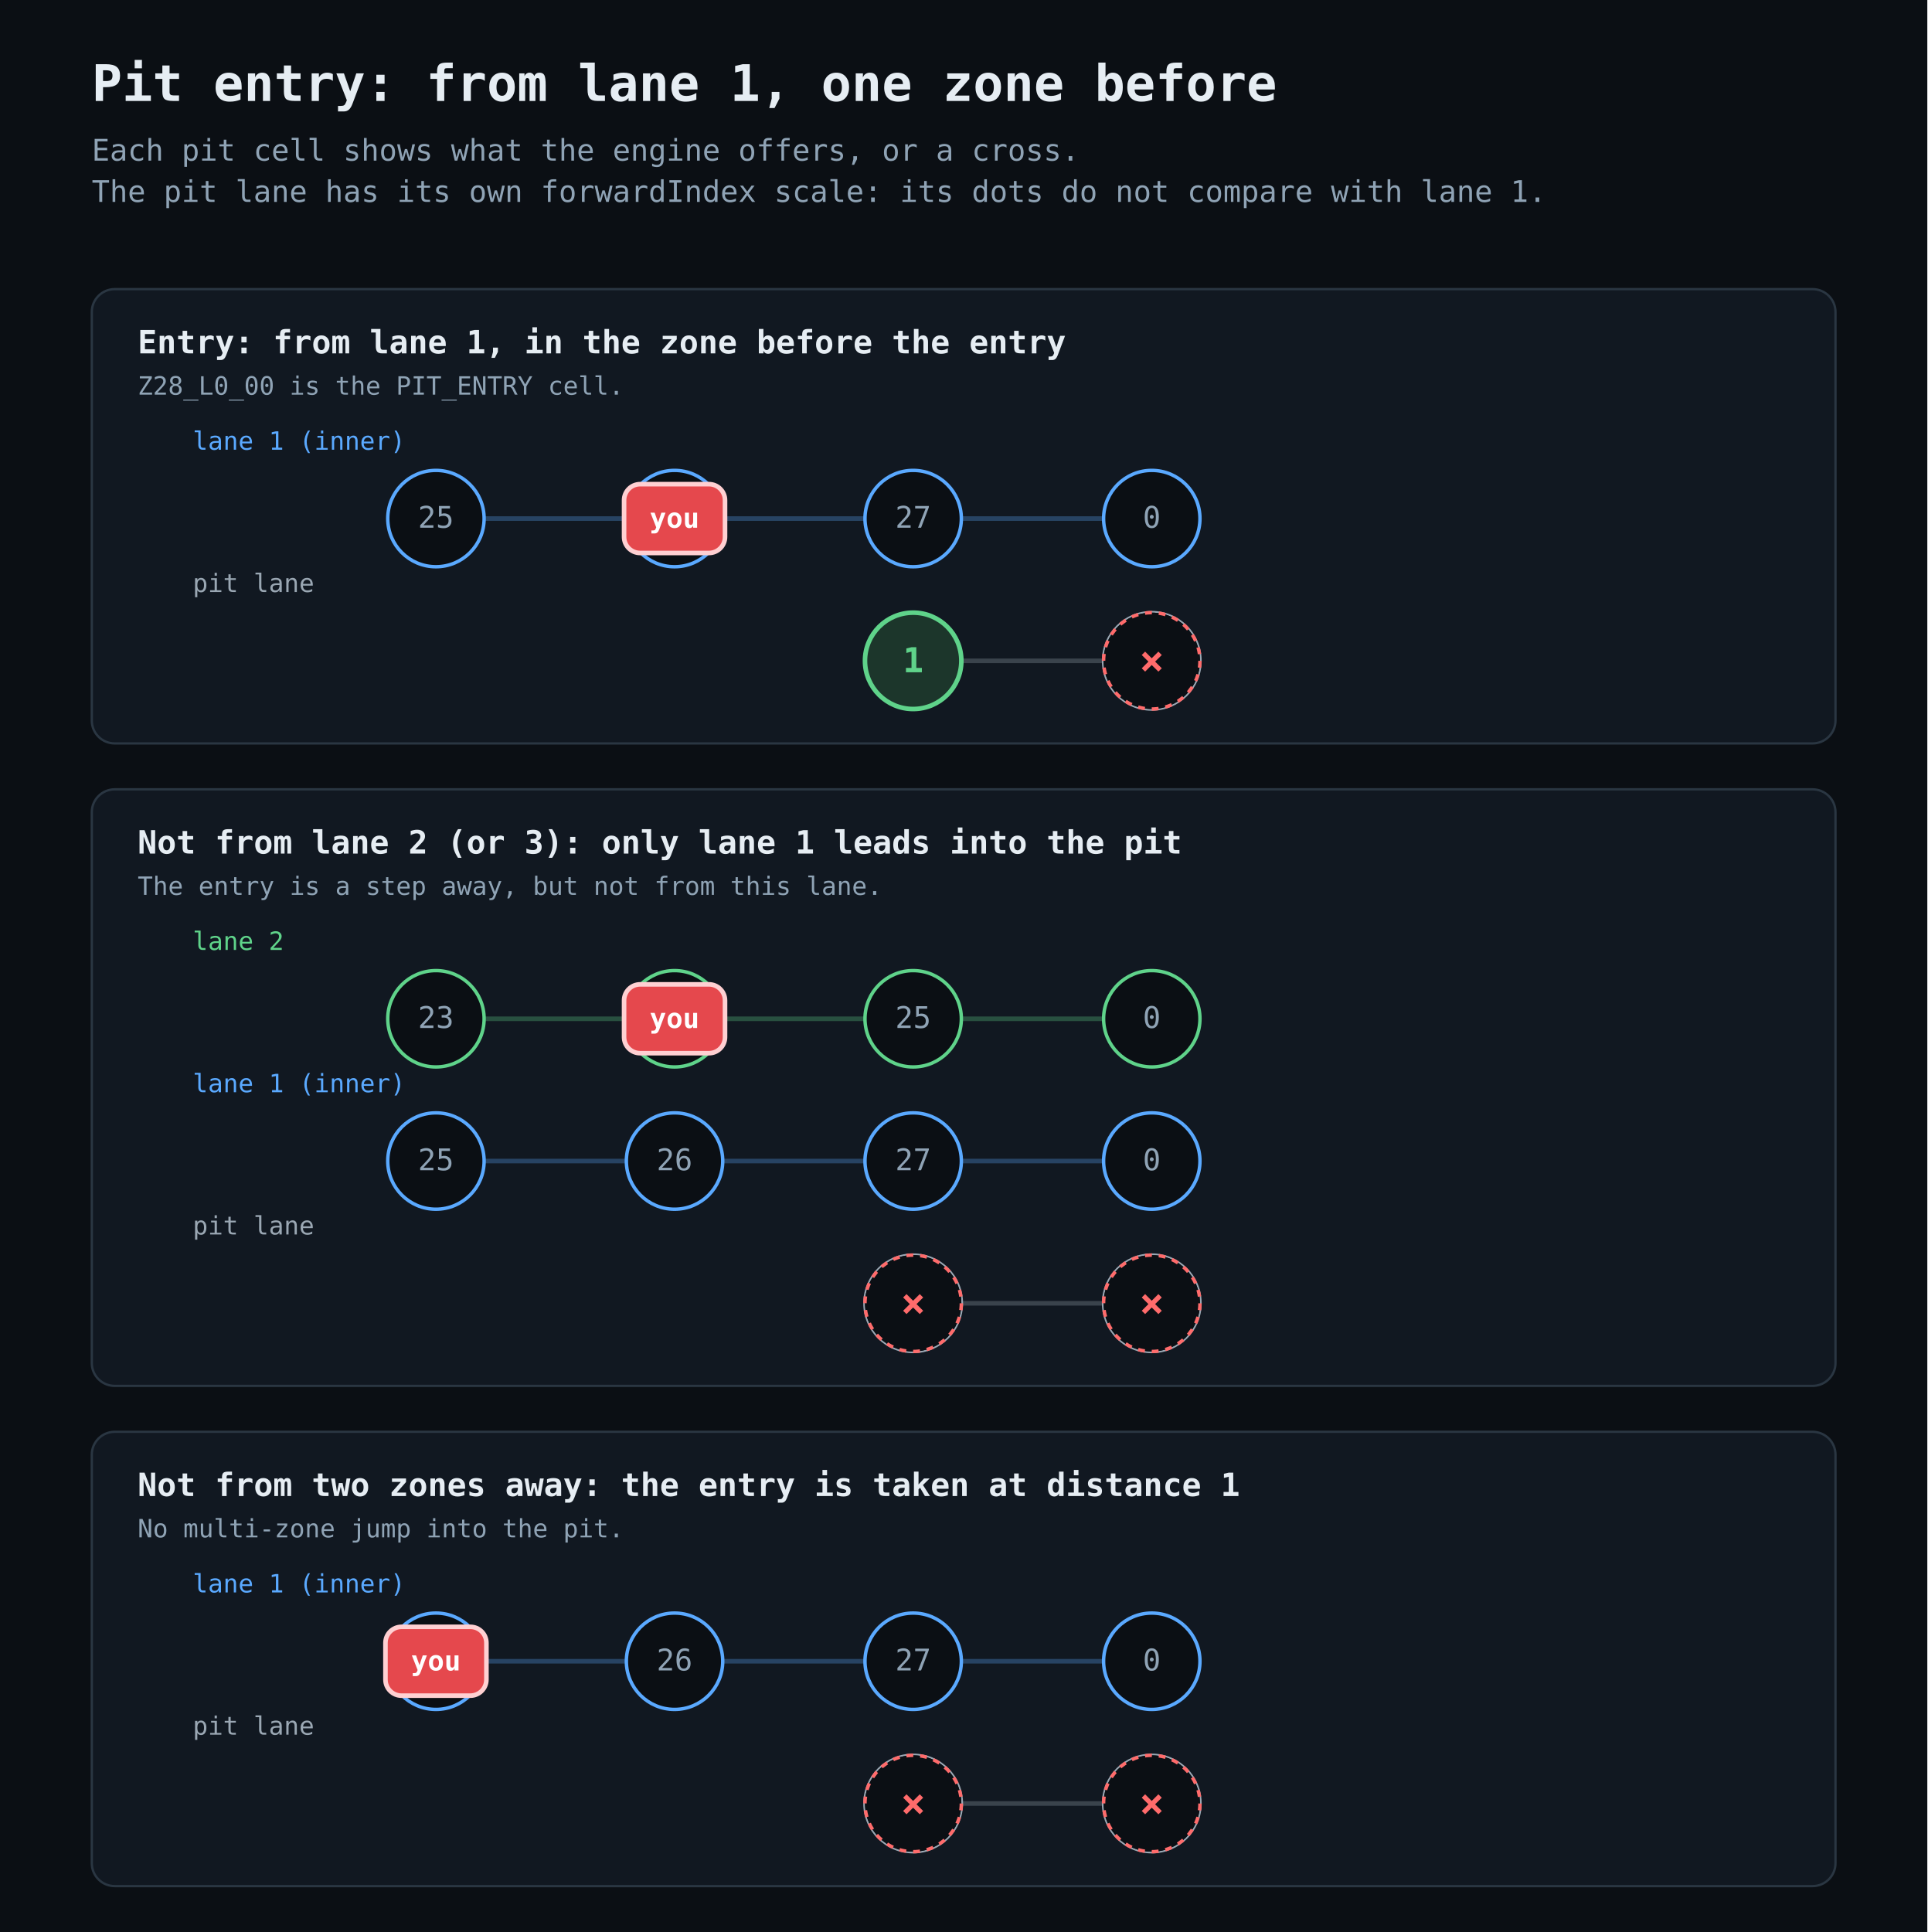
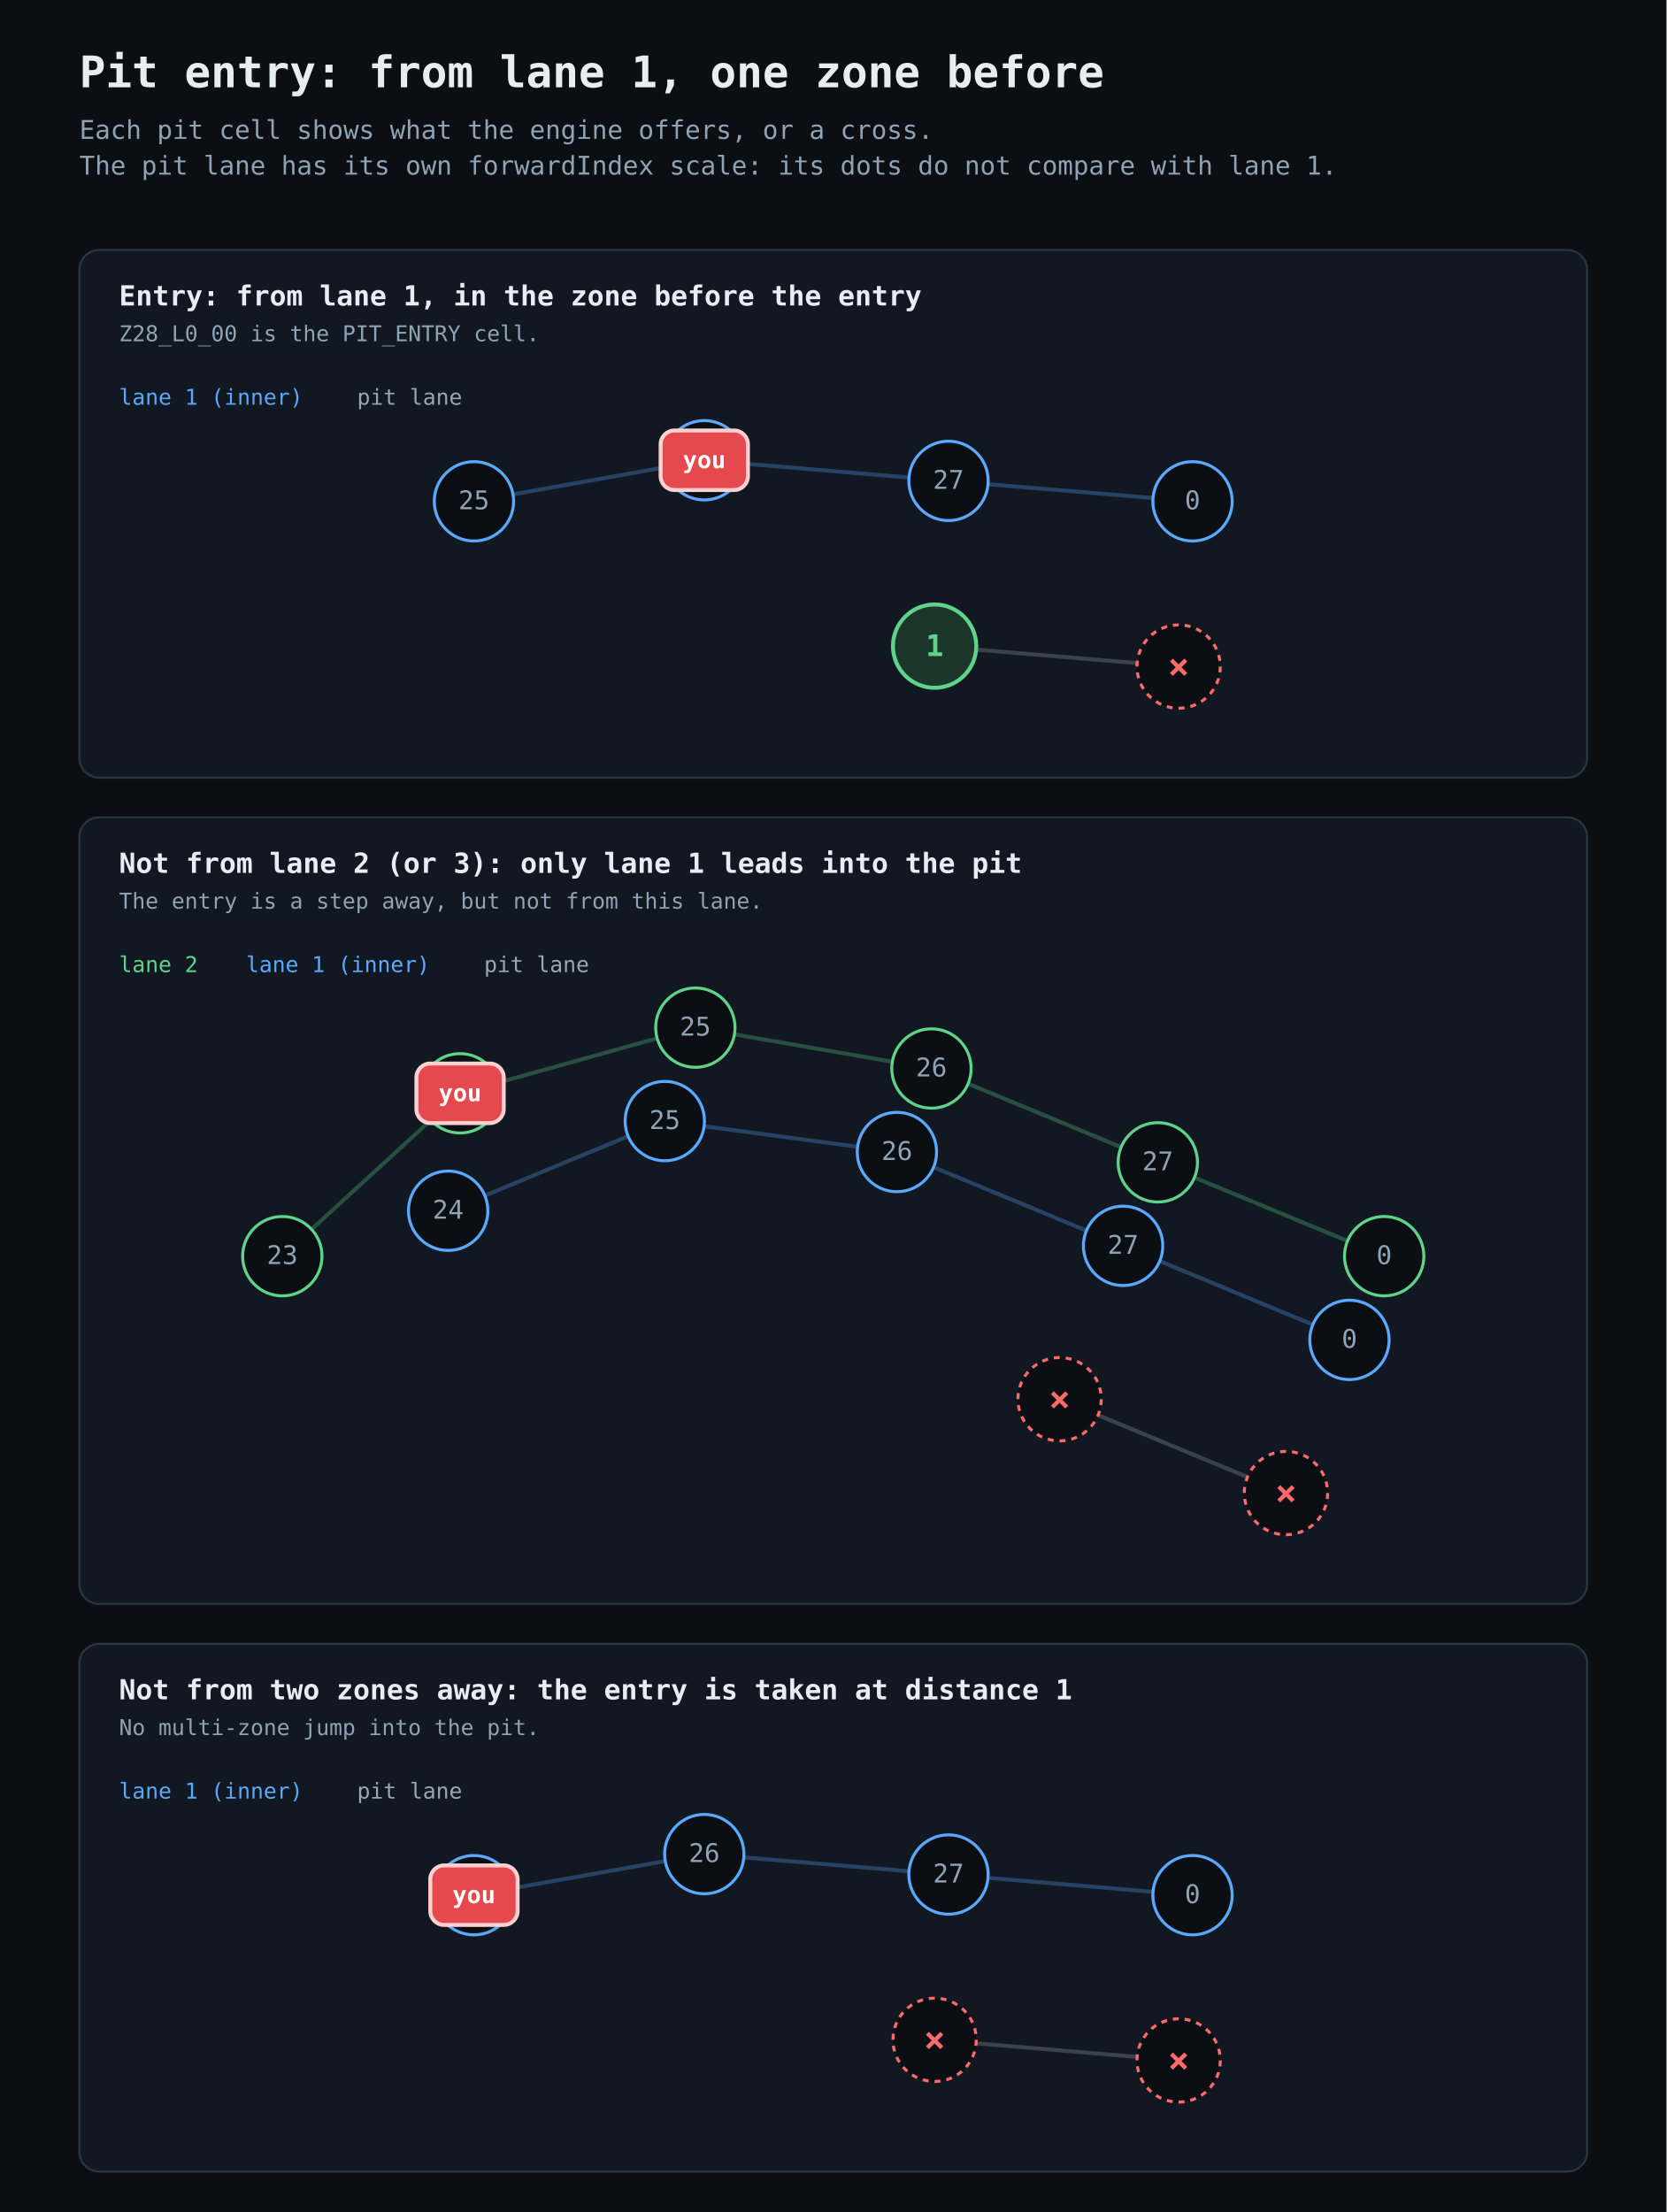
- <svg xmlns="http://www.w3.org/2000/svg" viewBox="0 0 840 842" width="840" height="842">
+ <svg xmlns="http://www.w3.org/2000/svg" viewBox="0 0 840 1115" width="840" height="1115">
  <defs>
    <pattern id="hatch" width="7" height="7" patternUnits="userSpaceOnUse" patternTransform="rotate(45)">
      <rect width="7" height="7" fill="#0b0f14" />
      <rect width="3" height="7" fill="#5aa9ff" opacity="0.5" />
    </pattern>
  </defs>
-   <rect x="0" y="0" width="840" height="842" fill="#0b0f14" />
+   <rect x="0" y="0" width="840" height="1115" fill="#0b0f14" />
  <text x="40" y="44" fill="#e6edf3" font-size="22" font-weight="700" text-anchor="start" font-family="ui-monospace, Menlo, Consolas, monospace">Pit entry: from lane 1, one zone before</text>
  <text x="40" y="70" fill="#8fa3b5" font-size="13" font-weight="400" text-anchor="start" font-family="ui-monospace, Menlo, Consolas, monospace">Each pit cell shows what the engine offers, or a cross.</text>
  <text x="40" y="88" fill="#8fa3b5" font-size="13" font-weight="400" text-anchor="start" font-family="ui-monospace, Menlo, Consolas, monospace">The pit lane has its own forwardIndex scale: its dots do not compare with lane 1.</text>
-   <rect x="40" y="126" width="760" height="198" rx="10" fill="#111821" stroke="#2a3642" />
+   <rect x="40" y="126" width="760" height="266" rx="10" fill="#111821" stroke="#2a3642" />
  <text x="60" y="154" fill="#e6edf3" font-size="14" font-weight="700" text-anchor="start" font-family="ui-monospace, Menlo, Consolas, monospace">Entry: from lane 1, in the zone before the entry</text>
  <text x="60" y="172" fill="#8fa3b5" font-size="11" font-weight="400" text-anchor="start" font-family="ui-monospace, Menlo, Consolas, monospace">Z28_L0_00 is the PIT_ENTRY cell.</text>
-   <polyline points="398.0,288.0 502.0,288.0" fill="none" stroke="#9aa7b3" stroke-width="2" opacity="0.3" />
-   <polyline points="190.0,226.0 294.0,226.0 398.0,226.0 502.0,226.0" fill="none" stroke="#5aa9ff" stroke-width="2" opacity="0.3" />
-   <circle cx="190" cy="226" r="21" fill="#0b0f14" stroke="#5aa9ff" stroke-width="1.5" />
-   <text x="190" y="230" fill="#8fa3b5" font-size="13" font-weight="400" text-anchor="middle" font-family="ui-monospace, Menlo, Consolas, monospace">25</text>
-   <circle cx="294" cy="226" r="21" fill="#0b0f14" stroke="#5aa9ff" stroke-width="1.5" />
-   <text x="294" y="230" fill="#8fa3b5" font-size="13" font-weight="400" text-anchor="middle" font-family="ui-monospace, Menlo, Consolas, monospace">26</text>
-   <circle cx="398" cy="288" r="21" fill="#0b0f14" stroke="#9aa7b3" stroke-width="1.5" />
-   <text x="398" y="292" fill="#8fa3b5" font-size="13" font-weight="400" text-anchor="middle" font-family="ui-monospace, Menlo, Consolas, monospace">0</text>
-   <circle cx="398" cy="226" r="21" fill="#0b0f14" stroke="#5aa9ff" stroke-width="1.5" />
-   <text x="398" y="230" fill="#8fa3b5" font-size="13" font-weight="400" text-anchor="middle" font-family="ui-monospace, Menlo, Consolas, monospace">27</text>
-   <circle cx="502" cy="288" r="21" fill="#0b0f14" stroke="#9aa7b3" stroke-width="1.5" />
-   <text x="502" y="292" fill="#8fa3b5" font-size="13" font-weight="400" text-anchor="middle" font-family="ui-monospace, Menlo, Consolas, monospace">5</text>
-   <circle cx="502" cy="226" r="21" fill="#0b0f14" stroke="#5aa9ff" stroke-width="1.5" />
-   <text x="502" y="230" fill="#8fa3b5" font-size="13" font-weight="400" text-anchor="middle" font-family="ui-monospace, Menlo, Consolas, monospace">0</text>
-   <text x="84" y="258" fill="#9aa7b3" font-size="11" font-weight="400" text-anchor="start" font-family="ui-monospace, Menlo, Consolas, monospace">pit lane</text>
-   <text x="84" y="196" fill="#5aa9ff" font-size="11" font-weight="400" text-anchor="start" font-family="ui-monospace, Menlo, Consolas, monospace">lane 1 (inner)</text>
-   <circle cx="398" cy="288" r="21" fill="#0b0f14" />
-   <circle cx="398" cy="288" r="21" fill="#5fd38a" fill-opacity="0.2" stroke="#5fd38a" stroke-width="2" />
-   <text x="398" y="293" fill="#5fd38a" font-size="15" font-weight="700" text-anchor="middle" font-family="ui-monospace, Menlo, Consolas, monospace">1</text>
-   <circle cx="502" cy="288" r="21" fill="#0b0f14" />
-   <circle cx="502" cy="288" r="21" fill="#0b0f14" stroke="#ff6b6b" stroke-width="1.5" stroke-dasharray="3 3" />
-   <text x="502" y="294" fill="#ff6b6b" font-size="18" font-weight="700" text-anchor="middle" font-family="ui-monospace, Menlo, Consolas, monospace">×</text>
-   <rect x="272" y="211" width="44" height="30" rx="7" fill="#e5484d" stroke="#ffd0d2" stroke-width="2" />
-   <text x="294" y="230" fill="#fff" font-size="12" font-weight="700" text-anchor="middle" font-family="ui-monospace, Menlo, Consolas, monospace">you</text>
-   <rect x="40" y="344" width="760" height="260" rx="10" fill="#111821" stroke="#2a3642" />
-   <text x="60" y="372" fill="#e6edf3" font-size="14" font-weight="700" text-anchor="start" font-family="ui-monospace, Menlo, Consolas, monospace">Not from lane 2 (or 3): only lane 1 leads into the pit</text>
-   <text x="60" y="390" fill="#8fa3b5" font-size="11" font-weight="400" text-anchor="start" font-family="ui-monospace, Menlo, Consolas, monospace">The entry is a step away, but not from this lane.</text>
-   <polyline points="398.0,568.0 502.0,568.0" fill="none" stroke="#9aa7b3" stroke-width="2" opacity="0.3" />
-   <polyline points="190.0,506.0 294.0,506.0 398.0,506.0 502.0,506.0" fill="none" stroke="#5aa9ff" stroke-width="2" opacity="0.3" />
-   <polyline points="190.0,444.0 294.0,444.0 398.0,444.0 502.0,444.0" fill="none" stroke="#5fd38a" stroke-width="2" opacity="0.3" />
-   <circle cx="190" cy="506" r="21" fill="#0b0f14" stroke="#5aa9ff" stroke-width="1.5" />
-   <text x="190" y="510" fill="#8fa3b5" font-size="13" font-weight="400" text-anchor="middle" font-family="ui-monospace, Menlo, Consolas, monospace">25</text>
-   <circle cx="190" cy="444" r="21" fill="#0b0f14" stroke="#5fd38a" stroke-width="1.5" />
-   <text x="190" y="448" fill="#8fa3b5" font-size="13" font-weight="400" text-anchor="middle" font-family="ui-monospace, Menlo, Consolas, monospace">23</text>
-   <circle cx="294" cy="506" r="21" fill="#0b0f14" stroke="#5aa9ff" stroke-width="1.5" />
-   <text x="294" y="510" fill="#8fa3b5" font-size="13" font-weight="400" text-anchor="middle" font-family="ui-monospace, Menlo, Consolas, monospace">26</text>
-   <circle cx="294" cy="444" r="21" fill="#0b0f14" stroke="#5fd38a" stroke-width="1.5" />
-   <text x="294" y="448" fill="#8fa3b5" font-size="13" font-weight="400" text-anchor="middle" font-family="ui-monospace, Menlo, Consolas, monospace">24</text>
-   <circle cx="398" cy="568" r="21" fill="#0b0f14" stroke="#9aa7b3" stroke-width="1.5" />
-   <text x="398" y="572" fill="#8fa3b5" font-size="13" font-weight="400" text-anchor="middle" font-family="ui-monospace, Menlo, Consolas, monospace">0</text>
-   <circle cx="398" cy="506" r="21" fill="#0b0f14" stroke="#5aa9ff" stroke-width="1.5" />
-   <text x="398" y="510" fill="#8fa3b5" font-size="13" font-weight="400" text-anchor="middle" font-family="ui-monospace, Menlo, Consolas, monospace">27</text>
-   <circle cx="398" cy="444" r="21" fill="#0b0f14" stroke="#5fd38a" stroke-width="1.5" />
-   <text x="398" y="448" fill="#8fa3b5" font-size="13" font-weight="400" text-anchor="middle" font-family="ui-monospace, Menlo, Consolas, monospace">25</text>
-   <circle cx="502" cy="568" r="21" fill="#0b0f14" stroke="#9aa7b3" stroke-width="1.5" />
-   <text x="502" y="572" fill="#8fa3b5" font-size="13" font-weight="400" text-anchor="middle" font-family="ui-monospace, Menlo, Consolas, monospace">5</text>
-   <circle cx="502" cy="506" r="21" fill="#0b0f14" stroke="#5aa9ff" stroke-width="1.5" />
-   <text x="502" y="510" fill="#8fa3b5" font-size="13" font-weight="400" text-anchor="middle" font-family="ui-monospace, Menlo, Consolas, monospace">0</text>
-   <circle cx="502" cy="444" r="21" fill="#0b0f14" stroke="#5fd38a" stroke-width="1.5" />
-   <text x="502" y="448" fill="#8fa3b5" font-size="13" font-weight="400" text-anchor="middle" font-family="ui-monospace, Menlo, Consolas, monospace">0</text>
-   <text x="84" y="538" fill="#9aa7b3" font-size="11" font-weight="400" text-anchor="start" font-family="ui-monospace, Menlo, Consolas, monospace">pit lane</text>
-   <text x="84" y="476" fill="#5aa9ff" font-size="11" font-weight="400" text-anchor="start" font-family="ui-monospace, Menlo, Consolas, monospace">lane 1 (inner)</text>
-   <text x="84" y="414" fill="#5fd38a" font-size="11" font-weight="400" text-anchor="start" font-family="ui-monospace, Menlo, Consolas, monospace">lane 2</text>
-   <circle cx="398" cy="568" r="21" fill="#0b0f14" />
-   <circle cx="398" cy="568" r="21" fill="#0b0f14" stroke="#ff6b6b" stroke-width="1.5" stroke-dasharray="3 3" />
-   <text x="398" y="574" fill="#ff6b6b" font-size="18" font-weight="700" text-anchor="middle" font-family="ui-monospace, Menlo, Consolas, monospace">×</text>
-   <circle cx="502" cy="568" r="21" fill="#0b0f14" />
-   <circle cx="502" cy="568" r="21" fill="#0b0f14" stroke="#ff6b6b" stroke-width="1.5" stroke-dasharray="3 3" />
-   <text x="502" y="574" fill="#ff6b6b" font-size="18" font-weight="700" text-anchor="middle" font-family="ui-monospace, Menlo, Consolas, monospace">×</text>
-   <rect x="272" y="429" width="44" height="30" rx="7" fill="#e5484d" stroke="#ffd0d2" stroke-width="2" />
-   <text x="294" y="448" fill="#fff" font-size="12" font-weight="700" text-anchor="middle" font-family="ui-monospace, Menlo, Consolas, monospace">you</text>
-   <rect x="40" y="624" width="760" height="198" rx="10" fill="#111821" stroke="#2a3642" />
-   <text x="60" y="652" fill="#e6edf3" font-size="14" font-weight="700" text-anchor="start" font-family="ui-monospace, Menlo, Consolas, monospace">Not from two zones away: the entry is taken at distance 1</text>
-   <text x="60" y="670" fill="#8fa3b5" font-size="11" font-weight="400" text-anchor="start" font-family="ui-monospace, Menlo, Consolas, monospace">No multi-zone jump into the pit.</text>
-   <polyline points="398.0,786.0 502.0,786.0" fill="none" stroke="#9aa7b3" stroke-width="2" opacity="0.3" />
-   <polyline points="190.0,724.0 294.0,724.0 398.0,724.0 502.0,724.0" fill="none" stroke="#5aa9ff" stroke-width="2" opacity="0.3" />
-   <circle cx="190" cy="724" r="21" fill="#0b0f14" stroke="#5aa9ff" stroke-width="1.5" />
-   <text x="190" y="728" fill="#8fa3b5" font-size="13" font-weight="400" text-anchor="middle" font-family="ui-monospace, Menlo, Consolas, monospace">25</text>
-   <circle cx="294" cy="724" r="21" fill="#0b0f14" stroke="#5aa9ff" stroke-width="1.5" />
-   <text x="294" y="728" fill="#8fa3b5" font-size="13" font-weight="400" text-anchor="middle" font-family="ui-monospace, Menlo, Consolas, monospace">26</text>
-   <circle cx="398" cy="786" r="21" fill="#0b0f14" stroke="#9aa7b3" stroke-width="1.5" />
-   <text x="398" y="790" fill="#8fa3b5" font-size="13" font-weight="400" text-anchor="middle" font-family="ui-monospace, Menlo, Consolas, monospace">0</text>
-   <circle cx="398" cy="724" r="21" fill="#0b0f14" stroke="#5aa9ff" stroke-width="1.5" />
-   <text x="398" y="728" fill="#8fa3b5" font-size="13" font-weight="400" text-anchor="middle" font-family="ui-monospace, Menlo, Consolas, monospace">27</text>
-   <circle cx="502" cy="786" r="21" fill="#0b0f14" stroke="#9aa7b3" stroke-width="1.5" />
-   <text x="502" y="790" fill="#8fa3b5" font-size="13" font-weight="400" text-anchor="middle" font-family="ui-monospace, Menlo, Consolas, monospace">5</text>
-   <circle cx="502" cy="724" r="21" fill="#0b0f14" stroke="#5aa9ff" stroke-width="1.5" />
-   <text x="502" y="728" fill="#8fa3b5" font-size="13" font-weight="400" text-anchor="middle" font-family="ui-monospace, Menlo, Consolas, monospace">0</text>
-   <text x="84" y="756" fill="#9aa7b3" font-size="11" font-weight="400" text-anchor="start" font-family="ui-monospace, Menlo, Consolas, monospace">pit lane</text>
-   <text x="84" y="694" fill="#5aa9ff" font-size="11" font-weight="400" text-anchor="start" font-family="ui-monospace, Menlo, Consolas, monospace">lane 1 (inner)</text>
-   <circle cx="398" cy="786" r="21" fill="#0b0f14" />
-   <circle cx="398" cy="786" r="21" fill="#0b0f14" stroke="#ff6b6b" stroke-width="1.5" stroke-dasharray="3 3" />
-   <text x="398" y="792" fill="#ff6b6b" font-size="18" font-weight="700" text-anchor="middle" font-family="ui-monospace, Menlo, Consolas, monospace">×</text>
-   <circle cx="502" cy="786" r="21" fill="#0b0f14" />
-   <circle cx="502" cy="786" r="21" fill="#0b0f14" stroke="#ff6b6b" stroke-width="1.5" stroke-dasharray="3 3" />
-   <text x="502" y="792" fill="#ff6b6b" font-size="18" font-weight="700" text-anchor="middle" font-family="ui-monospace, Menlo, Consolas, monospace">×</text>
-   <rect x="168" y="709" width="44" height="30" rx="7" fill="#e5484d" stroke="#ffd0d2" stroke-width="2" />
-   <text x="190" y="728" fill="#fff" font-size="12" font-weight="700" text-anchor="middle" font-family="ui-monospace, Menlo, Consolas, monospace">you</text>
+   <polyline points="471.1,325.7 594.1,336.0" fill="none" stroke="#9aa7b3" stroke-width="2" opacity="0.3" />
+   <polyline points="238.9,252.7 355.0,232.0 478.1,242.4 601.1,252.7" fill="none" stroke="#5aa9ff" stroke-width="2" opacity="0.3" />
+   <circle cx="471.1" cy="325.7" r="20" fill="#0b0f14" stroke="#9aa7b3" stroke-width="1.5" />
+   <text x="471.1" y="329.7" fill="#8fa3b5" font-size="13" font-weight="400" text-anchor="middle" font-family="ui-monospace, Menlo, Consolas, monospace">0</text>
+   <circle cx="594.1" cy="336" r="20" fill="#0b0f14" stroke="#9aa7b3" stroke-width="1.5" />
+   <text x="594.1" y="340" fill="#8fa3b5" font-size="13" font-weight="400" text-anchor="middle" font-family="ui-monospace, Menlo, Consolas, monospace">5</text>
+   <circle cx="238.9" cy="252.7" r="20" fill="#0b0f14" stroke="#5aa9ff" stroke-width="1.5" />
+   <text x="238.9" y="256.7" fill="#8fa3b5" font-size="13" font-weight="400" text-anchor="middle" font-family="ui-monospace, Menlo, Consolas, monospace">25</text>
+   <circle cx="355" cy="232" r="20" fill="#0b0f14" stroke="#5aa9ff" stroke-width="1.5" />
+   <text x="355" y="236" fill="#8fa3b5" font-size="13" font-weight="400" text-anchor="middle" font-family="ui-monospace, Menlo, Consolas, monospace">26</text>
+   <circle cx="478.1" cy="242.4" r="20" fill="#0b0f14" stroke="#5aa9ff" stroke-width="1.5" />
+   <text x="478.1" y="246.4" fill="#8fa3b5" font-size="13" font-weight="400" text-anchor="middle" font-family="ui-monospace, Menlo, Consolas, monospace">27</text>
+   <circle cx="601.1" cy="252.7" r="20" fill="#0b0f14" stroke="#5aa9ff" stroke-width="1.5" />
+   <text x="601.1" y="256.7" fill="#8fa3b5" font-size="13" font-weight="400" text-anchor="middle" font-family="ui-monospace, Menlo, Consolas, monospace">0</text>
+   <text x="60" y="204" fill="#5aa9ff" font-size="11" font-weight="400" text-anchor="start" font-family="ui-monospace, Menlo, Consolas, monospace">lane 1 (inner)</text>
+   <text x="180" y="204" fill="#9aa7b3" font-size="11" font-weight="400" text-anchor="start" font-family="ui-monospace, Menlo, Consolas, monospace">pit lane</text>
+   <circle cx="471.1" cy="325.7" r="21" fill="#0b0f14" />
+   <circle cx="471.1" cy="325.7" r="21" fill="#5fd38a" fill-opacity="0.2" stroke="#5fd38a" stroke-width="2" />
+   <text x="471.1" y="330.7" fill="#5fd38a" font-size="15" font-weight="700" text-anchor="middle" font-family="ui-monospace, Menlo, Consolas, monospace">1</text>
+   <circle cx="594.1" cy="336" r="21" fill="#0b0f14" />
+   <circle cx="594.1" cy="336" r="21" fill="#0b0f14" stroke="#ff6b6b" stroke-width="1.5" stroke-dasharray="3 3" />
+   <text x="594.1" y="342" fill="#ff6b6b" font-size="18" font-weight="700" text-anchor="middle" font-family="ui-monospace, Menlo, Consolas, monospace">×</text>
+   <rect x="333" y="217" width="44" height="30" rx="7" fill="#e5484d" stroke="#ffd0d2" stroke-width="2" />
+   <text x="355" y="236" fill="#fff" font-size="12" font-weight="700" text-anchor="middle" font-family="ui-monospace, Menlo, Consolas, monospace">you</text>
+   <rect x="40" y="412" width="760" height="396.5" rx="10" fill="#111821" stroke="#2a3642" />
+   <text x="60" y="440" fill="#e6edf3" font-size="14" font-weight="700" text-anchor="start" font-family="ui-monospace, Menlo, Consolas, monospace">Not from lane 2 (or 3): only lane 1 leads into the pit</text>
+   <text x="60" y="458" fill="#8fa3b5" font-size="11" font-weight="400" text-anchor="start" font-family="ui-monospace, Menlo, Consolas, monospace">The entry is a step away, but not from this lane.</text>
+   <polyline points="534.1,705.3 648.2,752.6" fill="none" stroke="#9aa7b3" stroke-width="2" opacity="0.3" />
+   <polyline points="225.9,610.3 335.1,565.1 452.1,580.7 566.1,628.0 680.2,675.4" fill="none" stroke="#5aa9ff" stroke-width="2" opacity="0.3" />
+   <polyline points="142.3,633.2 231.9,551.1 350.5,518.0 469.5,538.6 583.6,585.9 697.7,633.2" fill="none" stroke="#5fd38a" stroke-width="2" opacity="0.3" />
+   <circle cx="534.1" cy="705.3" r="20" fill="#0b0f14" stroke="#9aa7b3" stroke-width="1.5" />
+   <text x="534.1" y="709.3" fill="#8fa3b5" font-size="13" font-weight="400" text-anchor="middle" font-family="ui-monospace, Menlo, Consolas, monospace">0</text>
+   <circle cx="648.2" cy="752.6" r="20" fill="#0b0f14" stroke="#9aa7b3" stroke-width="1.5" />
+   <text x="648.2" y="756.6" fill="#8fa3b5" font-size="13" font-weight="400" text-anchor="middle" font-family="ui-monospace, Menlo, Consolas, monospace">5</text>
+   <circle cx="225.9" cy="610.3" r="20" fill="#0b0f14" stroke="#5aa9ff" stroke-width="1.5" />
+   <text x="225.9" y="614.3" fill="#8fa3b5" font-size="13" font-weight="400" text-anchor="middle" font-family="ui-monospace, Menlo, Consolas, monospace">24</text>
+   <circle cx="335.1" cy="565.1" r="20" fill="#0b0f14" stroke="#5aa9ff" stroke-width="1.5" />
+   <text x="335.1" y="569.1" fill="#8fa3b5" font-size="13" font-weight="400" text-anchor="middle" font-family="ui-monospace, Menlo, Consolas, monospace">25</text>
+   <circle cx="452.1" cy="580.7" r="20" fill="#0b0f14" stroke="#5aa9ff" stroke-width="1.5" />
+   <text x="452.1" y="584.7" fill="#8fa3b5" font-size="13" font-weight="400" text-anchor="middle" font-family="ui-monospace, Menlo, Consolas, monospace">26</text>
+   <circle cx="566.1" cy="628" r="20" fill="#0b0f14" stroke="#5aa9ff" stroke-width="1.5" />
+   <text x="566.1" y="632" fill="#8fa3b5" font-size="13" font-weight="400" text-anchor="middle" font-family="ui-monospace, Menlo, Consolas, monospace">27</text>
+   <circle cx="680.2" cy="675.4" r="20" fill="#0b0f14" stroke="#5aa9ff" stroke-width="1.5" />
+   <text x="680.2" y="679.4" fill="#8fa3b5" font-size="13" font-weight="400" text-anchor="middle" font-family="ui-monospace, Menlo, Consolas, monospace">0</text>
+   <circle cx="142.3" cy="633.2" r="20" fill="#0b0f14" stroke="#5fd38a" stroke-width="1.5" />
+   <text x="142.3" y="637.2" fill="#8fa3b5" font-size="13" font-weight="400" text-anchor="middle" font-family="ui-monospace, Menlo, Consolas, monospace">23</text>
+   <circle cx="231.9" cy="551.1" r="20" fill="#0b0f14" stroke="#5fd38a" stroke-width="1.5" />
+   <text x="231.9" y="555.1" fill="#8fa3b5" font-size="13" font-weight="400" text-anchor="middle" font-family="ui-monospace, Menlo, Consolas, monospace">24</text>
+   <circle cx="350.5" cy="518" r="20" fill="#0b0f14" stroke="#5fd38a" stroke-width="1.5" />
+   <text x="350.5" y="522" fill="#8fa3b5" font-size="13" font-weight="400" text-anchor="middle" font-family="ui-monospace, Menlo, Consolas, monospace">25</text>
+   <circle cx="469.5" cy="538.6" r="20" fill="#0b0f14" stroke="#5fd38a" stroke-width="1.5" />
+   <text x="469.5" y="542.6" fill="#8fa3b5" font-size="13" font-weight="400" text-anchor="middle" font-family="ui-monospace, Menlo, Consolas, monospace">26</text>
+   <circle cx="583.6" cy="585.9" r="20" fill="#0b0f14" stroke="#5fd38a" stroke-width="1.5" />
+   <text x="583.6" y="589.9" fill="#8fa3b5" font-size="13" font-weight="400" text-anchor="middle" font-family="ui-monospace, Menlo, Consolas, monospace">27</text>
+   <circle cx="697.7" cy="633.2" r="20" fill="#0b0f14" stroke="#5fd38a" stroke-width="1.5" />
+   <text x="697.7" y="637.2" fill="#8fa3b5" font-size="13" font-weight="400" text-anchor="middle" font-family="ui-monospace, Menlo, Consolas, monospace">0</text>
+   <text x="60" y="490" fill="#5fd38a" font-size="11" font-weight="400" text-anchor="start" font-family="ui-monospace, Menlo, Consolas, monospace">lane 2</text>
+   <text x="124" y="490" fill="#5aa9ff" font-size="11" font-weight="400" text-anchor="start" font-family="ui-monospace, Menlo, Consolas, monospace">lane 1 (inner)</text>
+   <text x="244" y="490" fill="#9aa7b3" font-size="11" font-weight="400" text-anchor="start" font-family="ui-monospace, Menlo, Consolas, monospace">pit lane</text>
+   <circle cx="534.1" cy="705.3" r="21" fill="#0b0f14" />
+   <circle cx="534.1" cy="705.3" r="21" fill="#0b0f14" stroke="#ff6b6b" stroke-width="1.5" stroke-dasharray="3 3" />
+   <text x="534.1" y="711.3" fill="#ff6b6b" font-size="18" font-weight="700" text-anchor="middle" font-family="ui-monospace, Menlo, Consolas, monospace">×</text>
+   <circle cx="648.2" cy="752.6" r="21" fill="#0b0f14" />
+   <circle cx="648.2" cy="752.6" r="21" fill="#0b0f14" stroke="#ff6b6b" stroke-width="1.5" stroke-dasharray="3 3" />
+   <text x="648.2" y="758.6" fill="#ff6b6b" font-size="18" font-weight="700" text-anchor="middle" font-family="ui-monospace, Menlo, Consolas, monospace">×</text>
+   <rect x="209.9" y="536.1" width="44" height="30" rx="7" fill="#e5484d" stroke="#ffd0d2" stroke-width="2" />
+   <text x="231.9" y="555.1" fill="#fff" font-size="12" font-weight="700" text-anchor="middle" font-family="ui-monospace, Menlo, Consolas, monospace">you</text>
+   <rect x="40" y="828.6" width="760" height="266" rx="10" fill="#111821" stroke="#2a3642" />
+   <text x="60" y="856.6" fill="#e6edf3" font-size="14" font-weight="700" text-anchor="start" font-family="ui-monospace, Menlo, Consolas, monospace">Not from two zones away: the entry is taken at distance 1</text>
+   <text x="60" y="874.6" fill="#8fa3b5" font-size="11" font-weight="400" text-anchor="start" font-family="ui-monospace, Menlo, Consolas, monospace">No multi-zone jump into the pit.</text>
+   <polyline points="471.1,1028.2 594.1,1038.6" fill="none" stroke="#9aa7b3" stroke-width="2" opacity="0.3" />
+   <polyline points="238.9,955.3 355.0,934.6 478.1,944.9 601.1,955.3" fill="none" stroke="#5aa9ff" stroke-width="2" opacity="0.3" />
+   <circle cx="471.1" cy="1028.2" r="20" fill="#0b0f14" stroke="#9aa7b3" stroke-width="1.5" />
+   <text x="471.1" y="1032.2" fill="#8fa3b5" font-size="13" font-weight="400" text-anchor="middle" font-family="ui-monospace, Menlo, Consolas, monospace">0</text>
+   <circle cx="594.1" cy="1038.6" r="20" fill="#0b0f14" stroke="#9aa7b3" stroke-width="1.5" />
+   <text x="594.1" y="1042.6" fill="#8fa3b5" font-size="13" font-weight="400" text-anchor="middle" font-family="ui-monospace, Menlo, Consolas, monospace">5</text>
+   <circle cx="238.9" cy="955.3" r="20" fill="#0b0f14" stroke="#5aa9ff" stroke-width="1.5" />
+   <text x="238.9" y="959.3" fill="#8fa3b5" font-size="13" font-weight="400" text-anchor="middle" font-family="ui-monospace, Menlo, Consolas, monospace">25</text>
+   <circle cx="355" cy="934.6" r="20" fill="#0b0f14" stroke="#5aa9ff" stroke-width="1.5" />
+   <text x="355" y="938.6" fill="#8fa3b5" font-size="13" font-weight="400" text-anchor="middle" font-family="ui-monospace, Menlo, Consolas, monospace">26</text>
+   <circle cx="478.1" cy="944.9" r="20" fill="#0b0f14" stroke="#5aa9ff" stroke-width="1.5" />
+   <text x="478.1" y="948.9" fill="#8fa3b5" font-size="13" font-weight="400" text-anchor="middle" font-family="ui-monospace, Menlo, Consolas, monospace">27</text>
+   <circle cx="601.1" cy="955.3" r="20" fill="#0b0f14" stroke="#5aa9ff" stroke-width="1.5" />
+   <text x="601.1" y="959.3" fill="#8fa3b5" font-size="13" font-weight="400" text-anchor="middle" font-family="ui-monospace, Menlo, Consolas, monospace">0</text>
+   <text x="60" y="906.6" fill="#5aa9ff" font-size="11" font-weight="400" text-anchor="start" font-family="ui-monospace, Menlo, Consolas, monospace">lane 1 (inner)</text>
+   <text x="180" y="906.6" fill="#9aa7b3" font-size="11" font-weight="400" text-anchor="start" font-family="ui-monospace, Menlo, Consolas, monospace">pit lane</text>
+   <circle cx="471.1" cy="1028.2" r="21" fill="#0b0f14" />
+   <circle cx="471.1" cy="1028.2" r="21" fill="#0b0f14" stroke="#ff6b6b" stroke-width="1.5" stroke-dasharray="3 3" />
+   <text x="471.1" y="1034.2" fill="#ff6b6b" font-size="18" font-weight="700" text-anchor="middle" font-family="ui-monospace, Menlo, Consolas, monospace">×</text>
+   <circle cx="594.1" cy="1038.6" r="21" fill="#0b0f14" />
+   <circle cx="594.1" cy="1038.6" r="21" fill="#0b0f14" stroke="#ff6b6b" stroke-width="1.5" stroke-dasharray="3 3" />
+   <text x="594.1" y="1044.6" fill="#ff6b6b" font-size="18" font-weight="700" text-anchor="middle" font-family="ui-monospace, Menlo, Consolas, monospace">×</text>
+   <rect x="216.9" y="940.3" width="44" height="30" rx="7" fill="#e5484d" stroke="#ffd0d2" stroke-width="2" />
+   <text x="238.9" y="959.3" fill="#fff" font-size="12" font-weight="700" text-anchor="middle" font-family="ui-monospace, Menlo, Consolas, monospace">you</text>
</svg>
